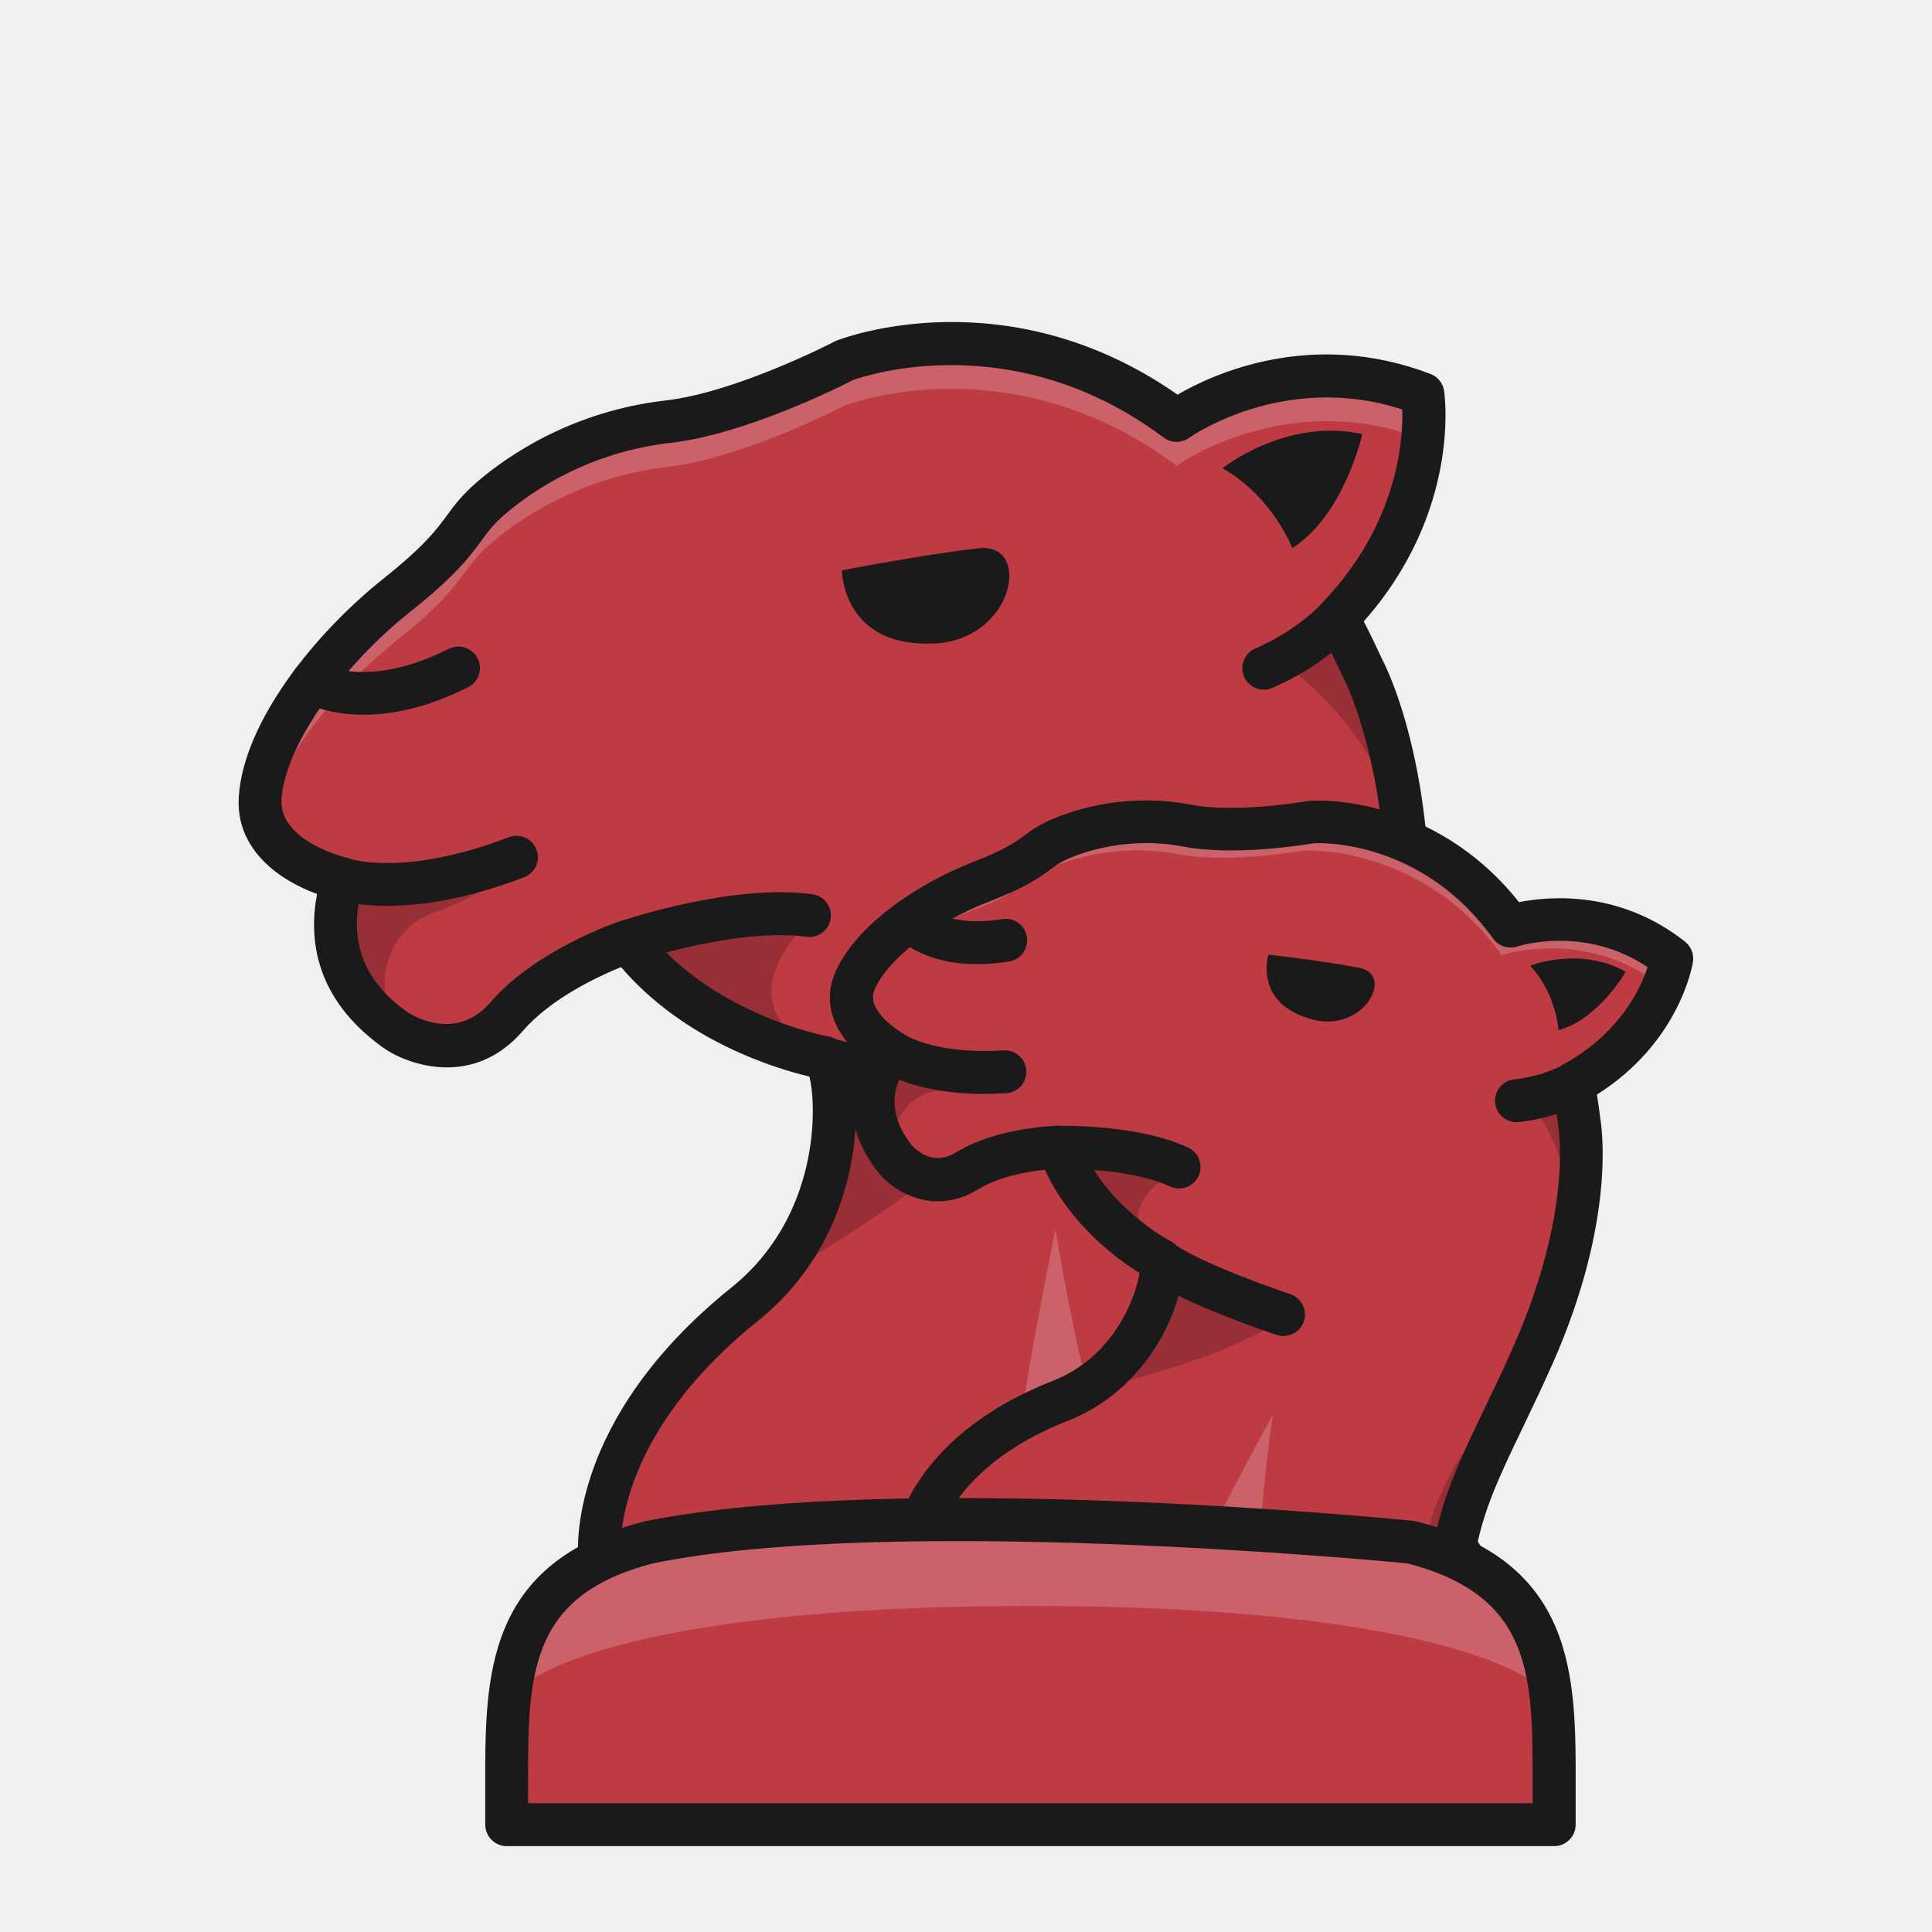
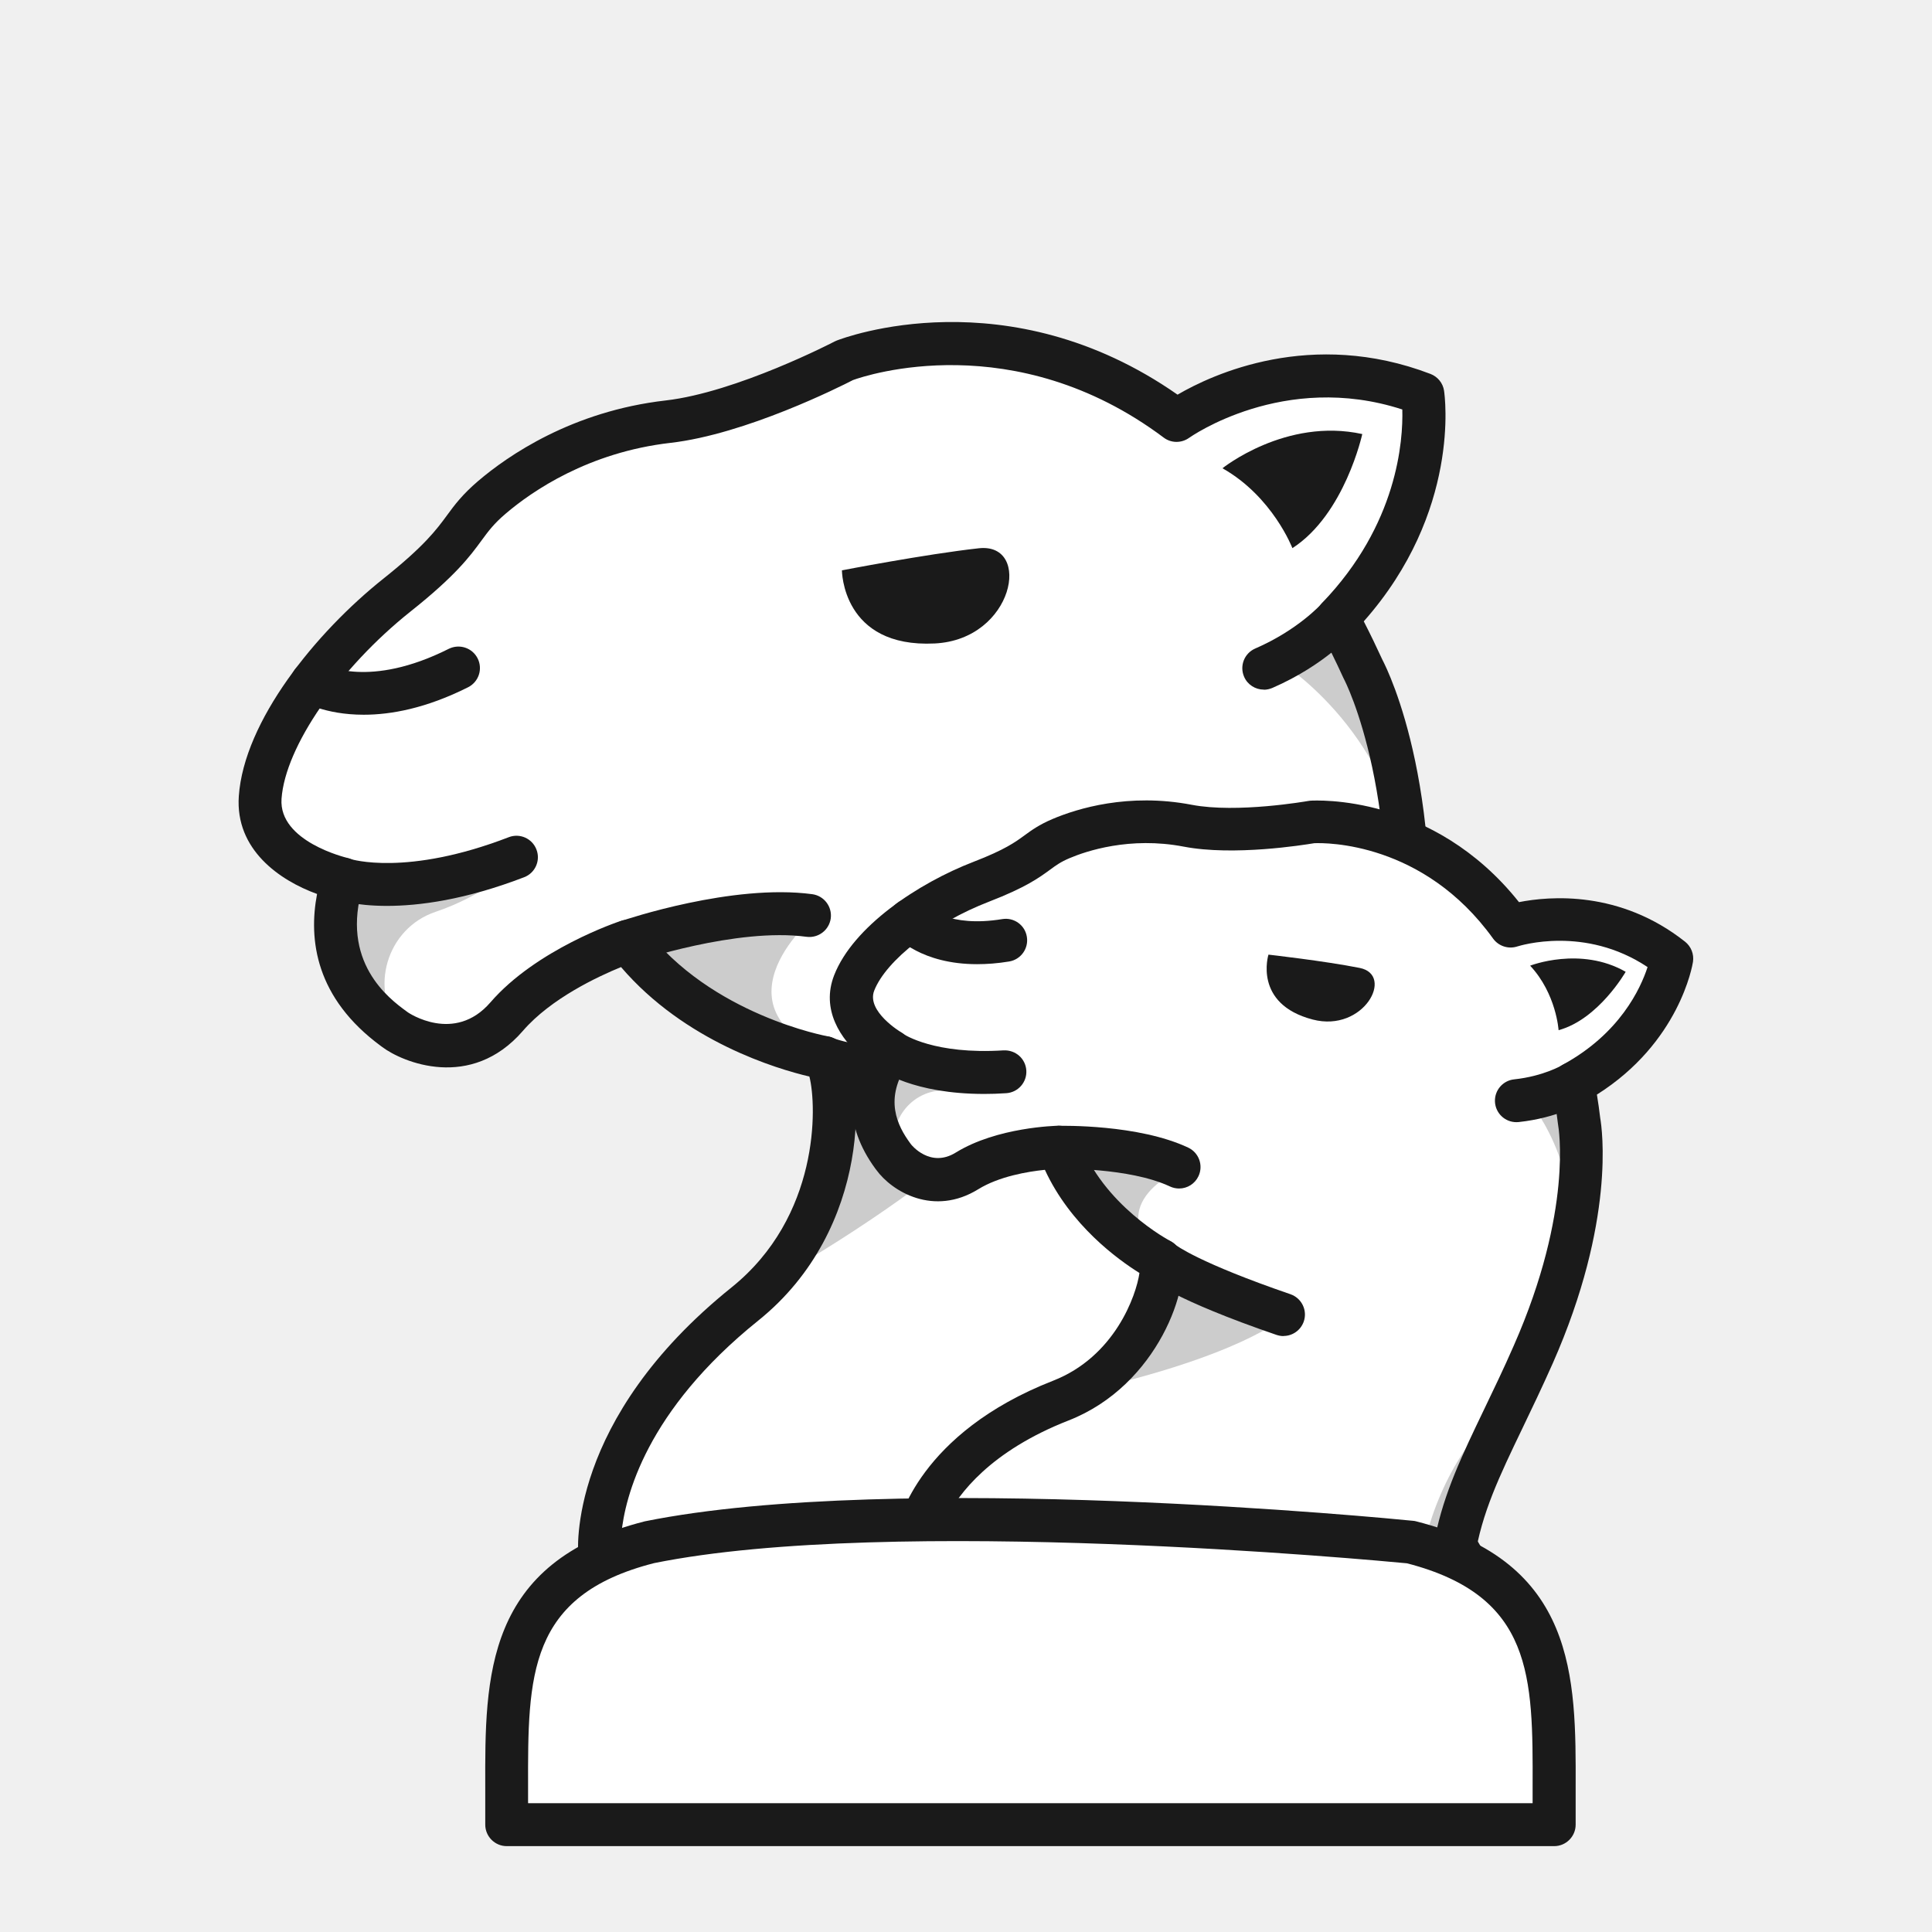
- <svg xmlns="http://www.w3.org/2000/svg" version="1.1" id="Layer_1" x="0px" y="0px" viewBox="0 0 180 180" style="enable-background:new 0 0 180 180;" xml:space="preserve">
+ <svg xmlns="http://www.w3.org/2000/svg" xml:space="preserve" id="Layer_1" x="0" y="0" style="enable-background:new 0 0 180 180" version="1.1" viewBox="0 0 180 180">
  <defs>
-     <style>
-     .b{fill:#1a1a1a;}
-     .c{fill:#fff;}
-     .d{opacity:0.2;}
-     .f{fill:#BF3B43;}
-   </style>
+     <style>.b{fill:#1a1a1a}.c{fill:#fff}.d{opacity:.2}.f{fill:#fff}</style>
  </defs>
-   <g>
-     <g>
-       <path class="f" d="M24.24,74.3c.41-5.84,6.11-13.57,12.76-18.87,6.65-5.29,5.59-6.34,8.82-9.09,3.66-3.12,9.36-6.24,16.42-7.06,7.06-.81,16.42-5.7,16.42-5.7,0,0,15.43-6.03,30.96,5.6,0,0,10.17-7.36,22.93-2.47,0,0,1.65,10.91-7.93,20.86h0c.81,1.51,1.6,3.1,2.37,4.79,0,0,6.11,11.26,3.66,33.12s-7.33,30.05,8.01,53.53l-82.79-4.17s-1.13-11.54,13.54-23.33c9.77-7.86,8.91-20.95,7.43-22.95,0,0-11.6-1.99-18.32-10.84,0,0-7.33,2.43-11.3,7.01-3.97,4.59-9.16,2.15-10.38,1.23s-7.63-5.19-4.89-14.05c0,0-8.11-1.76-7.7-7.6Z" />
-       <g class="d">
-         <path d="M119.15,61.58s10.17,6.22,11.92,18.93l-2.76-14.91-3.2-8.03-3.93,2.83-2.03,1.18Z" />
-       </g>
-       <path class="c d" d="M109.62,43.39c-15.53-11.63-30.96-5.6-30.96-5.6,0,0-9.36,4.89-16.42,5.7-7.06,.81-12.76,3.94-16.42,7.06-3.23,2.75-2.17,3.8-8.82,9.09-5.94,4.73-11.12,11.4-12.45,16.93-.25-.68-.37-1.43-.31-2.28,.41-5.84,6.11-13.57,12.76-18.87,6.65-5.29,5.59-6.34,8.82-9.09,3.66-3.12,9.36-6.24,16.42-7.06,7.06-.81,16.42-5.7,16.42-5.7,0,0,15.43-6.03,30.96,5.6,0,0,10.17-7.36,22.93-2.47,0,0,.24,1.63,0,4.21-12.75-4.88-22.92,2.48-22.92,2.48Z" />
-       <g class="d">
-         <path d="M129.83,101.86c-2.43,17.33-4.92,26.09,8.82,47.14h-6c-8.04-9.28-13.47-31.27-2.82-47.14Z" />
-       </g>
-       <g class="d">
-         <path d="M95.56,101.17s-4.11,6.95-24.14,18.48l4.26-9.52,2.1-8.67-.74-2.56,7.32,.92,11.2,1.36Z" />
-       </g>
-       <path class="b" d="M78.43,53.14s7.79-1.51,12.77-2.06c4.98-.54,3.28,8.5-4.11,8.87-8.65,.43-8.65-6.82-8.65-6.82Z" />
-       <g class="d">
-         <path d="M75.41,85.84s-10.58,9.29,4.89,13.57l-9.81-2.83-8.27-4.98-3.7-3.89,7.54-1.91,9.36,.04Z" />
-       </g>
-       <path class="c d" d="M88.34,146.47h0c3.7-4.83,6.16-10.49,7.13-16.5,1.13-6.97,2.87-15.46,2.87-15.46,0,0,4.4,28.7,10.65,32.99l-20.65-1.04Z" />
-       <path class="b" d="M33.88,66.59c-3.64,0-5.71-1.23-5.85-1.32-.94-.58-1.23-1.81-.66-2.75,.57-.93,1.79-1.23,2.73-.67,.22,.13,4.31,2.32,11.71-1.4,.99-.49,2.19-.1,2.69,.89,.5,.99,.1,2.19-.89,2.69-3.92,1.97-7.2,2.56-9.72,2.56Z" />
-       <path class="b" d="M113.89,43.63s5.9-4.75,13.03-3.19c0,0-1.63,7.48-6.51,10.63,0,0-1.83-4.79-6.51-7.44Z" />
-       <g class="d">
-         <path d="M48.48,80.51s-3.44,2.95-7.89,4.44c-4.58,1.53-6.27,7.25-3.24,11.01,.16,.2,.33,.39,.51,.58l-5.05-4.8-1.43-4.04,.13-4.05-.65-2.06,4.38,.82,4.8-.32,8.45-1.58Z" />
-       </g>
-       <path class="b" d="M138.66,151s-.07,0-.1,0l-82.79-4.17c-.99-.05-1.79-.82-1.89-1.8-.05-.51-1.06-12.75,14.27-25.08,8.2-6.59,7.97-16.86,7.26-19.65-3.01-.71-11.59-3.24-17.55-10.2-2.15,.88-6.53,2.92-9.14,5.94-4.86,5.62-11.24,2.91-13.09,1.52l-.15-.11c-6.06-4.46-6.76-9.87-5.94-14.16-3.5-1.27-7.64-4.14-7.29-9.12,.49-6.98,7.13-15.22,13.51-20.29,3.79-3.02,4.9-4.53,5.88-5.86,.7-.96,1.43-1.94,2.89-3.19,2.79-2.38,8.77-6.52,17.49-7.52,6.61-.76,15.64-5.44,15.73-5.49,.06-.03,.13-.06,.2-.09,.66-.26,15.92-6.02,31.76,5.04,3.25-1.9,12.46-6.18,23.57-1.93,.67,.26,1.16,.86,1.26,1.57,.07,.47,1.57,11.25-7.48,21.48,.6,1.17,1.18,2.37,1.74,3.59,.57,1.09,6.27,12.64,3.86,34.22-.41,3.63-.89,6.95-1.31,9.88-2.19,15.06-3.39,23.35,9.01,42.33,.41,.63,.43,1.44,.06,2.09-.36,.62-1.02,1-1.73,1Zm-80.75-8.07l77,3.88c-10.99-18.02-9.66-27.18-7.54-41.81,.44-3.04,.9-6.18,1.3-9.75,2.33-20.85-3.38-31.84-3.44-31.95-.02-.04-.04-.08-.06-.12-.73-1.6-1.51-3.18-2.31-4.68-.41-.76-.28-1.71,.32-2.33,7.04-7.31,7.55-15.14,7.47-18.02-11.06-3.59-19.77,2.58-19.86,2.64-.71,.51-1.67,.51-2.37-.02-13.9-10.41-27.75-5.8-28.95-5.36-1.16,.6-10.01,5.05-17,5.85-7.66,.88-12.91,4.51-15.35,6.59-1.11,.94-1.62,1.64-2.26,2.51-1.07,1.46-2.4,3.27-6.62,6.62-6.62,5.27-11.67,12.6-12.01,17.44-.28,4,6.07,5.49,6.13,5.51,.55,.12,1.02,.46,1.3,.95s.35,1.06,.18,1.6c-2.22,7.15,2.46,10.59,4,11.72l.18,.13s4.31,2.95,7.67-.94c4.28-4.95,11.86-7.5,12.18-7.6,.81-.27,1.71,0,2.22,.69,6.14,8.09,16.96,10.06,17.07,10.08,.51,.09,.96,.37,1.27,.78,2.18,2.94,2.88,17.13-7.79,25.7-10.45,8.4-12.42,16.45-12.75,19.87Z" />
-       <path class="b" d="M36.07,84.4c-3.04,0-4.68-.57-4.81-.62-1.04-.38-1.57-1.52-1.2-2.56,.38-1.03,1.51-1.57,2.54-1.2,.14,.04,5.28,1.65,14.8-2.02,1.03-.4,2.19,.12,2.58,1.15,.4,1.03-.12,2.19-1.15,2.58-5.51,2.12-9.81,2.67-12.78,2.67Z" />
-       <path class="b" d="M95.57,102.63h-.05c-15.26-.41-19.16-2.1-19.55-2.29-.99-.48-1.41-1.68-.93-2.67,.48-.98,1.65-1.4,2.63-.94,.22,.09,3.89,1.53,17.95,1.9,1.1,.03,1.97,.95,1.95,2.05-.03,1.09-.92,1.95-2,1.95Z" />
-       <path class="b" d="M58.51,89.7c-.83,0-1.61-.52-1.89-1.35-.36-1.05,.2-2.18,1.25-2.54,.42-.14,10.38-3.5,17.81-2.5,1.09,.15,1.86,1.15,1.72,2.25-.15,1.09-1.15,1.86-2.25,1.72-6.52-.88-15.89,2.29-15.98,2.32-.21,.07-.43,.11-.65,.11Z" />
-       <path class="b" d="M117.74,64.25c-.77,0-1.51-.45-1.83-1.2-.44-1.01,.02-2.19,1.04-2.63,4.01-1.74,6.14-4.14,6.17-4.16,.73-.83,1.99-.91,2.82-.19,.83,.72,.92,1.98,.2,2.81-.11,.12-2.69,3.08-7.59,5.21-.26,.11-.53,.17-.8,.17Z" />
-     </g>
-     <g>
-       <path class="f" d="M79.59,91.57c1.42-3.62,6.58-7.39,11.85-9.42,5.27-2.03,4.81-2.91,7.41-4.01,2.95-1.25,7.18-2.09,11.82-1.21,4.64,.89,11.55-.34,11.55-.34,0,0,10.98-.75,18.52,9.72,0,0,7.92-2.64,15.03,3,0,0-1.13,7.25-9.19,11.65h0c.21,1.12,.39,2.29,.55,3.51,0,0,1.63,8.36-4.27,21.73-5.9,13.37-10.63,17.6-5.58,35.54l-51.68-19.14s1.58-7.54,13.23-12.1c7.76-3.04,9.83-11.52,9.29-13.08,0,0-6.96-3.57-9.46-10.53,0,0-5.13,.08-8.56,2.2-3.43,2.12-6.24-.46-6.83-1.29s-3.81-4.81-.3-9.88c0,0-4.79-2.73-3.37-6.35Z" />
-       <g class="d">
-         <path d="M142.32,102.4s5.21,5.97,3.79,14.38l1.22-10.01-.43-5.73-3.06,1.01-1.52,.34Z" />
-       </g>
-       <path class="c d" d="M139.9,88.97c-7.53-10.47-18.52-9.72-18.52-9.72,0,0-6.91,1.23-11.55,.34-4.64-.89-8.88-.04-11.82,1.21-2.59,1.1-2.13,1.98-7.41,4.01-4.71,1.82-9.32,5.02-11.27,8.26-.02-.48,.05-.98,.26-1.51,1.42-3.62,6.58-7.39,11.85-9.42,5.27-2.03,4.81-2.91,7.41-4.01,2.95-1.25,7.18-2.09,11.82-1.21,4.64,.89,11.55-.34,11.55-.34,0,0,10.98-.75,18.52,9.72,0,0,7.92-2.64,15.03,3,0,0-.17,1.08-.84,2.67-7.12-5.64-15.03-2.99-15.03-2.99Z" />
-       <g class="d">
-         <path d="M141.07,130.08c-4.99,10.51-8.32,15.57-3.79,31.66l-3.81-1.2c-3.25-7.49-2.32-22.52,7.6-30.46Z" />
-       </g>
-       <g class="d">
-         <path d="M119.47,122.82s-3.99,3.59-18.99,6.91l4.6-5.19,3.06-5.08,.04-1.77,4.46,2.04,6.83,3.09Z" />
-       </g>
-       <path class="b" d="M118.17,88.94s5.24,.59,8.51,1.24,.38,6.04-4.37,4.81c-5.58-1.45-4.13-6.05-4.13-6.05Z" />
-       <g class="d">
-         <path d="M109.74,109.08s-8.56,3.78,.4,9.58l-5.66-3.75-4.25-4.8-1.57-3.2,5.16,.29,5.93,1.89Z" />
-       </g>
-       <path class="c d" d="M105.87,150.11h0c3.31-2.33,6-5.43,7.81-9.04,2.1-4.19,4.9-9.23,4.9-9.23,0,0-2.92,19.08,.18,23.05l-12.89-4.77Z" />
-       <path class="b" d="M91.03,89.83c-5.16,0-7.47-2.46-7.75-2.79-.72-.83-.64-2.1,.2-2.82,.82-.72,2.06-.64,2.79,.17,.13,.13,2.12,2.06,7.11,1.24,1.09-.18,2.12,.56,2.29,1.65,.18,1.09-.56,2.12-1.65,2.3-1.09,.18-2.08,.25-2.99,.25Z" />
-       <path class="b" d="M142.56,89.97s4.69-1.84,8.9,.57c0,0-2.52,4.42-6.25,5.44,0,0-.21-3.4-2.65-6.01Z" />
-       <g class="d">
-         <path d="M93.73,100.34s-2.77,1.19-5.89,1.25c-3.21,.06-5.42,3.35-4.25,6.34,.06,.16,.13,.31,.21,.47l-2.25-4.05-.1-2.85,.89-2.54v-1.44l2.61,1.39,3.11,.75,5.67,.68Z" />
-       </g>
-       <path class="b" d="M137.28,163.74c-.23,0-.47-.04-.69-.12l-51.68-19.14c-.93-.34-1.47-1.32-1.26-2.29,.07-.35,1.95-8.66,14.46-13.55,5.76-2.25,7.75-7.95,8.05-10.04-2.02-1.26-6.43-4.45-8.81-9.61-1.59,.16-4.27,.61-6.21,1.81-4.13,2.55-8.02,.24-9.51-1.82l-.07-.09c-3.05-4.16-2.41-7.88-1.24-10.38-1.99-1.69-3.86-4.44-2.6-7.66h0c1.77-4.52,7.8-8.56,12.99-10.56,2.93-1.13,3.89-1.84,4.74-2.46,.67-.49,1.36-.99,2.6-1.52,2.31-.98,7.08-2.46,12.98-1.33,4.23,.81,10.76-.34,10.82-.35,.07-.01,.14-.02,.21-.03,.48-.03,11.42-.66,19.46,9.45,2.84-.56,9.39-1.13,15.48,3.69,.56,.45,.84,1.16,.73,1.88-.05,.32-1.26,7.51-8.95,12.36,.12,.72,.22,1.45,.31,2.19,.17,.98,1.43,9.59-4.42,22.84-.99,2.23-1.96,4.25-2.81,6.02-4.31,8.97-6.69,13.91-2.68,28.17,.2,.72-.02,1.5-.57,2.01-.38,.35-.86,.53-1.36,.53Zm-49.09-22.31l46.21,17.11c-2.97-13.01-.17-18.82,3.88-27.25,.88-1.84,1.8-3.73,2.75-5.91,5.58-12.65,4.15-20.47,4.14-20.54,0-.05-.02-.09-.02-.14-.14-1.15-.32-2.29-.53-3.39-.16-.85,.25-1.71,1.01-2.13,5.29-2.89,7.22-7.08,7.87-9.08-5.84-3.89-11.87-2-12.14-1.92-.83,.27-1.74-.03-2.25-.73-6.48-9.01-15.59-8.94-16.67-8.89-1.03,.17-7.51,1.21-12.15,.32-5.04-.97-9.14,.43-10.66,1.08-.82,.35-1.23,.65-1.8,1.07-1,.73-2.25,1.65-5.67,2.97-5.09,1.96-9.59,5.45-10.71,8.29h0c-.76,1.93,2.48,3.87,2.51,3.89,.48,.28,.83,.75,.95,1.3,.12,.54,.01,1.12-.3,1.58-2.3,3.32-.99,5.84,.19,7.45l.09,.12s1.76,2.24,4.16,.75c3.86-2.38,9.35-2.49,9.58-2.5,.87,0,1.62,.52,1.91,1.32,2.19,6.1,8.43,9.39,8.5,9.42,.46,.24,.81,.64,.97,1.12,1.01,2.92-2.05,12.31-10.45,15.6-7.33,2.87-10.26,6.87-11.38,9.06Zm-8.59-49.86h0Z" />
-       <path class="b" d="M91.7,101.92c-6.6,0-9.61-2.14-9.96-2.41-.88-.67-1.04-1.93-.37-2.8,.66-.87,1.9-1.04,2.78-.39,.1,.07,2.92,1.95,9.35,1.54,1.12-.05,2.05,.77,2.12,1.87,.07,1.1-.77,2.05-1.87,2.12-.72,.05-1.41,.07-2.06,.07Z" />
-       <path class="b" d="M119.58,124.48c-.22,0-.43-.04-.65-.11-9.53-3.27-11.82-5.15-12.19-5.49-.8-.76-.84-2.02-.08-2.83,.74-.79,1.98-.84,2.78-.13,.16,.13,2.26,1.73,10.79,4.66,1.04,.36,1.6,1.5,1.24,2.54-.29,.83-1.06,1.35-1.89,1.35Z" />
-       <path class="b" d="M109.85,110.73c-.28,0-.57-.06-.85-.19-3.8-1.78-10.23-1.65-10.3-1.65h-.05c-1.08,0-1.97-.86-2-1.95-.03-1.1,.85-2.02,1.95-2.05,.31,0,7.44-.16,12.1,2.03,1,.47,1.43,1.66,.96,2.66-.34,.73-1.06,1.15-1.81,1.15Z" />
-       <path class="b" d="M141.29,104.55c-1.01,0-1.88-.76-1.99-1.79-.12-1.1,.68-2.08,1.78-2.2,2.72-.29,4.45-1.31,4.46-1.32,.94-.57,2.17-.27,2.74,.67,.57,.94,.29,2.16-.65,2.74-.25,.15-2.52,1.5-6.14,1.89-.07,0-.14,.01-.21,.01Z" />
-     </g>
-     <g>
-       <path class="f" d="M47.21,166.53v3.47h97.58v-3.47c.03-10.4,.05-19.45-13.35-22.86,0,0-47.49-4.72-70.89,0h0c-13.4,3.4-13.38,12.46-13.35,22.86Z" />
-       <path class="c d" d="M130.56,143.63c-9.22-1.86-22.27-2.22-34.56-1.98-12.29-.24-25.34,.12-34.56,1.98-9.02,2.29-11.8,7.21-12.65,13.38,0,0,7.66-7.39,47.21-7.39s47.21,7.38,47.21,7.39c-.85-6.16-3.63-11.09-12.65-13.38Z" />
-       <path class="b" d="M144.79,172H47.21c-1.1,0-2-.9-2-2v-3.46c-.03-10.33-.06-21.01,14.86-24.8,23.51-4.75,69.62-.25,71.58-.05,.1,0,.2,.03,.29,.05,14.91,3.79,14.89,14.47,14.86,24.8v3.46c0,1.1-.9,2-2,2Zm-95.58-2h0Zm0-2h93.58v-1.47c.03-10.35,.05-17.83-11.7-20.88-2.95-.28-47.96-4.5-70.14-.02-11.79,3-11.77,10.5-11.75,20.89h0v1.47Z" />
-     </g>
-   </g>
+   <path d="M24.24 74.3c.41-5.84 6.11-13.57 12.76-18.87 6.65-5.29 5.59-6.34 8.82-9.09 3.66-3.12 9.36-6.24 16.42-7.06 7.06-.81 16.42-5.7 16.42-5.7s15.43-6.03 30.96 5.6c0 0 10.17-7.36 22.93-2.47 0 0 1.65 10.91-7.93 20.86.81 1.51 1.6 3.1 2.37 4.79 0 0 6.11 11.26 3.66 33.12s-7.33 30.05 8.01 53.53l-82.79-4.17s-1.13-11.54 13.54-23.33c9.77-7.86 8.91-20.95 7.43-22.95 0 0-11.6-1.99-18.32-10.84 0 0-7.33 2.43-11.3 7.01-3.97 4.59-9.16 2.15-10.38 1.23s-7.63-5.19-4.89-14.05c0 0-8.11-1.76-7.7-7.6Z" class="f" />
+   <path d="M119.15 61.58s10.17 6.22 11.92 18.93l-2.76-14.91-3.2-8.03-3.93 2.83-2.03 1.18Z" class="d" />
+   <path d="M109.62 43.39c-15.53-11.63-30.96-5.6-30.96-5.6s-9.36 4.89-16.42 5.7c-7.06.81-12.76 3.94-16.42 7.06-3.23 2.75-2.17 3.8-8.82 9.09-5.94 4.73-11.12 11.4-12.45 16.93a5.4 5.4 0 0 1-.31-2.28c.41-5.84 6.11-13.57 12.76-18.87 6.65-5.29 5.59-6.34 8.82-9.09 3.66-3.12 9.36-6.24 16.42-7.06 7.06-.81 16.42-5.7 16.42-5.7s15.43-6.03 30.96 5.6c0 0 10.17-7.36 22.93-2.47 0 0 .24 1.63 0 4.21-12.75-4.88-22.92 2.48-22.92 2.48Z" class="c d" />
+   <path d="M129.83 101.86c-2.43 17.33-4.92 26.09 8.82 47.14h-6c-8.04-9.28-13.47-31.27-2.82-47.14ZM95.56 101.17s-4.11 6.95-24.14 18.48l4.26-9.52 2.1-8.67-.74-2.56 7.32.92 11.2 1.36Z" class="d" />
+   <path d="M78.43 53.14s7.79-1.51 12.77-2.06c4.98-.54 3.28 8.5-4.11 8.87-8.65.43-8.65-6.82-8.65-6.82Z" class="b" />
+   <path d="M75.41 85.84s-10.58 9.29 4.89 13.57l-9.81-2.83-8.27-4.98-3.7-3.89 7.54-1.91 9.36.04Z" class="d" />
+   <path d="M88.34 146.47c3.7-4.83 6.16-10.49 7.13-16.5 1.13-6.97 2.87-15.46 2.87-15.46s4.4 28.7 10.65 32.99l-20.65-1.04Z" class="c d" />
+   <path d="M33.88 66.59c-3.64 0-5.71-1.23-5.85-1.32a2.009 2.009 0 0 1-.66-2.75c.57-.93 1.79-1.23 2.73-.67.22.13 4.31 2.32 11.71-1.4.99-.49 2.19-.1 2.69.89a2 2 0 0 1-.89 2.69c-3.92 1.97-7.2 2.56-9.72 2.56ZM113.89 43.63s5.9-4.75 13.03-3.19c0 0-1.63 7.48-6.51 10.63 0 0-1.83-4.79-6.51-7.44Z" class="b" />
+   <path d="M48.48 80.51s-3.44 2.95-7.89 4.44c-4.58 1.53-6.27 7.25-3.24 11.01.16.2.33.39.51.58l-5.05-4.8-1.43-4.04.13-4.05-.65-2.06 4.38.82 4.8-.32 8.45-1.58Z" class="d" />
+   <path d="M138.66 151h-.1l-82.79-4.17c-.99-.05-1.79-.82-1.89-1.8-.05-.51-1.06-12.75 14.27-25.08 8.2-6.59 7.97-16.86 7.26-19.65-3.01-.71-11.59-3.24-17.55-10.2-2.15.88-6.53 2.92-9.14 5.94-4.86 5.62-11.24 2.91-13.09 1.52l-.15-.11c-6.06-4.46-6.76-9.87-5.94-14.16-3.5-1.27-7.64-4.14-7.29-9.12.49-6.98 7.13-15.22 13.51-20.29 3.79-3.02 4.9-4.53 5.88-5.86.7-.96 1.43-1.94 2.89-3.19 2.79-2.38 8.77-6.52 17.49-7.52 6.61-.76 15.64-5.44 15.73-5.49.06-.03.13-.06.2-.09.66-.26 15.92-6.02 31.76 5.04 3.25-1.9 12.46-6.18 23.57-1.93.67.26 1.16.86 1.26 1.57.07.47 1.57 11.25-7.48 21.48.6 1.17 1.18 2.37 1.74 3.59.57 1.09 6.27 12.64 3.86 34.22-.41 3.63-.89 6.95-1.31 9.88-2.19 15.06-3.39 23.35 9.01 42.33.41.63.43 1.44.06 2.09-.36.62-1.02 1-1.73 1Zm-80.75-8.07 77 3.88c-10.99-18.02-9.66-27.18-7.54-41.81.44-3.04.9-6.18 1.3-9.75 2.33-20.85-3.38-31.84-3.44-31.95l-.06-.12c-.73-1.6-1.51-3.18-2.31-4.68a2 2 0 0 1 .32-2.33c7.04-7.31 7.55-15.14 7.47-18.02-11.06-3.59-19.77 2.58-19.86 2.64-.71.51-1.67.51-2.37-.02-13.9-10.41-27.75-5.8-28.95-5.36-1.16.6-10.01 5.05-17 5.85-7.66.88-12.91 4.51-15.35 6.59-1.11.94-1.62 1.64-2.26 2.51-1.07 1.46-2.4 3.27-6.62 6.62-6.62 5.27-11.67 12.6-12.01 17.44-.28 4 6.07 5.49 6.13 5.51.55.12 1.02.46 1.3.95s.35 1.06.18 1.6c-2.22 7.15 2.46 10.59 4 11.72l.18.13s4.31 2.95 7.67-.94c4.28-4.95 11.86-7.5 12.18-7.6.81-.27 1.71 0 2.22.69 6.14 8.09 16.96 10.06 17.07 10.08.51.09.96.37 1.27.78 2.18 2.94 2.88 17.13-7.79 25.7-10.45 8.4-12.42 16.45-12.75 19.87Z" class="b" />
+   <path d="M36.07 84.4c-3.04 0-4.68-.57-4.81-.62a2.003 2.003 0 0 1-1.2-2.56 1.994 1.994 0 0 1 2.54-1.2c.14.04 5.28 1.65 14.8-2.02 1.03-.4 2.19.12 2.58 1.15.4 1.03-.12 2.19-1.15 2.58-5.51 2.12-9.81 2.67-12.78 2.67ZM95.57 102.63h-.05c-15.26-.41-19.16-2.1-19.55-2.29a2.004 2.004 0 0 1-.93-2.67c.48-.98 1.65-1.4 2.63-.94.22.09 3.89 1.53 17.95 1.9 1.1.03 1.97.95 1.95 2.05a2.002 2.002 0 0 1-2 1.95ZM58.51 89.7c-.83 0-1.61-.52-1.89-1.35-.36-1.05.2-2.18 1.25-2.54.42-.14 10.38-3.5 17.81-2.5 1.09.15 1.86 1.15 1.72 2.25a2.012 2.012 0 0 1-2.25 1.72c-6.52-.88-15.89 2.29-15.98 2.32-.21.07-.43.11-.65.11ZM117.74 64.25c-.77 0-1.51-.45-1.83-1.2-.44-1.01.02-2.19 1.04-2.63 4.01-1.74 6.14-4.14 6.17-4.16.73-.83 1.99-.91 2.82-.19.83.72.92 1.98.2 2.81-.11.12-2.69 3.08-7.59 5.21-.26.11-.53.17-.8.17Z" class="b" />
+   <path d="M79.59 91.57c1.42-3.62 6.58-7.39 11.85-9.42 5.27-2.03 4.81-2.91 7.41-4.01 2.95-1.25 7.18-2.09 11.82-1.21 4.64.89 11.55-.34 11.55-.34s10.98-.75 18.52 9.72c0 0 7.92-2.64 15.03 3 0 0-1.13 7.25-9.19 11.65.21 1.12.39 2.29.55 3.51 0 0 1.63 8.36-4.27 21.73-5.9 13.37-10.63 17.6-5.58 35.54L85.6 142.6s1.58-7.54 13.23-12.1c7.76-3.04 9.83-11.52 9.29-13.08 0 0-6.96-3.57-9.46-10.53 0 0-5.13.08-8.56 2.2-3.43 2.12-6.24-.46-6.83-1.29s-3.81-4.81-.3-9.88c0 0-4.79-2.73-3.37-6.35Z" class="f" />
+   <path d="M142.32 102.4s5.21 5.97 3.79 14.38l1.22-10.01-.43-5.73-3.06 1.01-1.52.34Z" class="d" />
+   <path d="M139.9 88.97c-7.53-10.47-18.52-9.72-18.52-9.72s-6.91 1.23-11.55.34c-4.64-.89-8.88-.04-11.82 1.21-2.59 1.1-2.13 1.98-7.41 4.01-4.71 1.82-9.32 5.02-11.27 8.26-.02-.48.05-.98.26-1.51 1.42-3.62 6.58-7.39 11.85-9.42 5.27-2.03 4.81-2.91 7.41-4.01 2.95-1.25 7.18-2.09 11.82-1.21 4.64.89 11.55-.34 11.55-.34s10.98-.75 18.52 9.72c0 0 7.92-2.64 15.03 3 0 0-.17 1.08-.84 2.67-7.12-5.64-15.03-2.99-15.03-2.99Z" class="c d" />
+   <path d="M141.07 130.08c-4.99 10.51-8.32 15.57-3.79 31.66l-3.81-1.2c-3.25-7.49-2.32-22.52 7.6-30.46ZM119.47 122.82s-3.99 3.59-18.99 6.91l4.6-5.19 3.06-5.08.04-1.77 4.46 2.04 6.83 3.09Z" class="d" />
+   <path d="M118.17 88.94s5.24.59 8.51 1.24.38 6.04-4.37 4.81c-5.58-1.45-4.13-6.05-4.13-6.05Z" class="b" />
+   <path d="M109.74 109.08s-8.56 3.78.4 9.58l-5.66-3.75-4.25-4.8-1.57-3.2 5.16.29 5.93 1.89Z" class="d" />
+   <path d="M105.87 150.11c3.31-2.33 6-5.43 7.81-9.04 2.1-4.19 4.9-9.23 4.9-9.23s-2.92 19.08.18 23.05l-12.89-4.77Z" class="c d" />
+   <path d="M91.03 89.83c-5.16 0-7.47-2.46-7.75-2.79-.72-.83-.64-2.1.2-2.82.82-.72 2.06-.64 2.79.17.13.13 2.12 2.06 7.11 1.24 1.09-.18 2.12.56 2.29 1.65.18 1.09-.56 2.12-1.65 2.3-1.09.18-2.08.25-2.99.25ZM142.56 89.97s4.69-1.84 8.9.57c0 0-2.52 4.42-6.25 5.44 0 0-.21-3.4-2.65-6.01Z" class="b" />
+   <path d="M93.73 100.34s-2.77 1.19-5.89 1.25c-3.21.06-5.42 3.35-4.25 6.34.06.16.13.31.21.47l-2.25-4.05-.1-2.85.89-2.54v-1.44l2.61 1.39 3.11.75 5.67.68Z" class="d" />
+   <path d="M137.28 163.74c-.23 0-.47-.04-.69-.12l-51.68-19.14a1.993 1.993 0 0 1-1.26-2.29c.07-.35 1.95-8.66 14.46-13.55 5.76-2.25 7.75-7.95 8.05-10.04-2.02-1.26-6.43-4.45-8.81-9.61-1.59.16-4.27.61-6.21 1.81-4.13 2.55-8.02.24-9.51-1.82l-.07-.09c-3.05-4.16-2.41-7.88-1.24-10.38-1.99-1.69-3.86-4.44-2.6-7.66 1.77-4.52 7.8-8.56 12.99-10.56 2.93-1.13 3.89-1.84 4.74-2.46.67-.49 1.36-.99 2.6-1.52 2.31-.98 7.08-2.46 12.98-1.33 4.23.81 10.76-.34 10.82-.35l.21-.03c.48-.03 11.42-.66 19.46 9.45 2.84-.56 9.39-1.13 15.48 3.69.56.45.84 1.16.73 1.88-.05.32-1.26 7.51-8.95 12.36.12.72.22 1.45.31 2.19.17.98 1.43 9.59-4.42 22.84-.99 2.23-1.96 4.25-2.81 6.02-4.31 8.97-6.69 13.91-2.68 28.17.2.72-.02 1.5-.57 2.01-.38.35-.86.53-1.36.53Zm-49.09-22.31 46.21 17.11c-2.97-13.01-.17-18.82 3.88-27.25.88-1.84 1.8-3.73 2.75-5.91 5.58-12.65 4.15-20.47 4.14-20.54 0-.05-.02-.09-.02-.14-.14-1.15-.32-2.29-.53-3.39-.16-.85.25-1.71 1.01-2.13 5.29-2.89 7.22-7.08 7.87-9.08-5.84-3.89-11.87-2-12.14-1.92-.83.27-1.74-.03-2.25-.73-6.48-9.01-15.59-8.94-16.67-8.89-1.03.17-7.51 1.21-12.15.32-5.04-.97-9.14.43-10.66 1.08-.82.35-1.23.65-1.8 1.07-1 .73-2.25 1.65-5.67 2.97-5.09 1.96-9.59 5.45-10.71 8.29-.76 1.93 2.48 3.87 2.51 3.89.48.28.83.75.95 1.3.12.54.01 1.12-.3 1.58-2.3 3.32-.99 5.84.19 7.45l.09.12s1.76 2.24 4.16.75c3.86-2.38 9.35-2.49 9.58-2.5.87 0 1.62.52 1.91 1.32 2.19 6.1 8.43 9.39 8.5 9.42.46.24.81.64.97 1.12 1.01 2.92-2.05 12.31-10.45 15.6-7.33 2.87-10.26 6.87-11.38 9.06ZM79.6 91.57Z" class="b" />
+   <path d="M91.7 101.92c-6.6 0-9.61-2.14-9.96-2.41a1.994 1.994 0 0 1-.37-2.8c.66-.87 1.9-1.04 2.78-.39.1.07 2.92 1.95 9.35 1.54 1.12-.05 2.05.77 2.12 1.87.07 1.1-.77 2.05-1.87 2.12-.72.05-1.41.07-2.06.07ZM119.58 124.48c-.22 0-.43-.04-.65-.11-9.53-3.27-11.82-5.15-12.19-5.49a2.004 2.004 0 0 1 2.7-2.96c.16.13 2.26 1.73 10.79 4.66 1.04.36 1.6 1.5 1.24 2.54-.29.83-1.06 1.35-1.89 1.35ZM109.85 110.73c-.28 0-.57-.06-.85-.19-3.8-1.78-10.23-1.65-10.3-1.65h-.05c-1.08 0-1.97-.86-2-1.95-.03-1.1.85-2.02 1.95-2.05.31 0 7.44-.16 12.1 2.03 1 .47 1.43 1.66.96 2.66a1.99 1.99 0 0 1-1.81 1.15ZM141.29 104.55a2 2 0 0 1-.21-3.99c2.72-.29 4.45-1.31 4.46-1.32.94-.57 2.17-.27 2.74.67.57.94.29 2.16-.65 2.74-.25.15-2.52 1.5-6.14 1.89-.07 0-.14.01-.21.01Z" class="b" />
+   <path d="M47.21 166.53V170h97.58v-3.47c.03-10.4.05-19.45-13.35-22.86 0 0-47.49-4.72-70.89 0-13.4 3.4-13.38 12.46-13.35 22.86Z" class="f" />
+   <path d="M130.56 143.63c-9.22-1.86-22.27-2.22-34.56-1.98-12.29-.24-25.34.12-34.56 1.98-9.02 2.29-11.8 7.21-12.65 13.38 0 0 7.66-7.39 47.21-7.39s47.21 7.38 47.21 7.39c-.85-6.16-3.63-11.09-12.65-13.38Z" class="c d" />
+   <path d="M144.79 172H47.21c-1.1 0-2-.9-2-2v-3.46c-.03-10.33-.06-21.01 14.86-24.8 23.51-4.75 69.62-.25 71.58-.05.1 0 .2.03.29.05 14.91 3.79 14.89 14.47 14.86 24.8V170c0 1.1-.9 2-2 2Zm-95.58-2Zm0-2h93.58v-1.47c.03-10.35.05-17.83-11.7-20.88-2.95-.28-47.96-4.5-70.14-.02-11.79 3-11.77 10.5-11.75 20.89v1.47Z" class="b" />
</svg>
